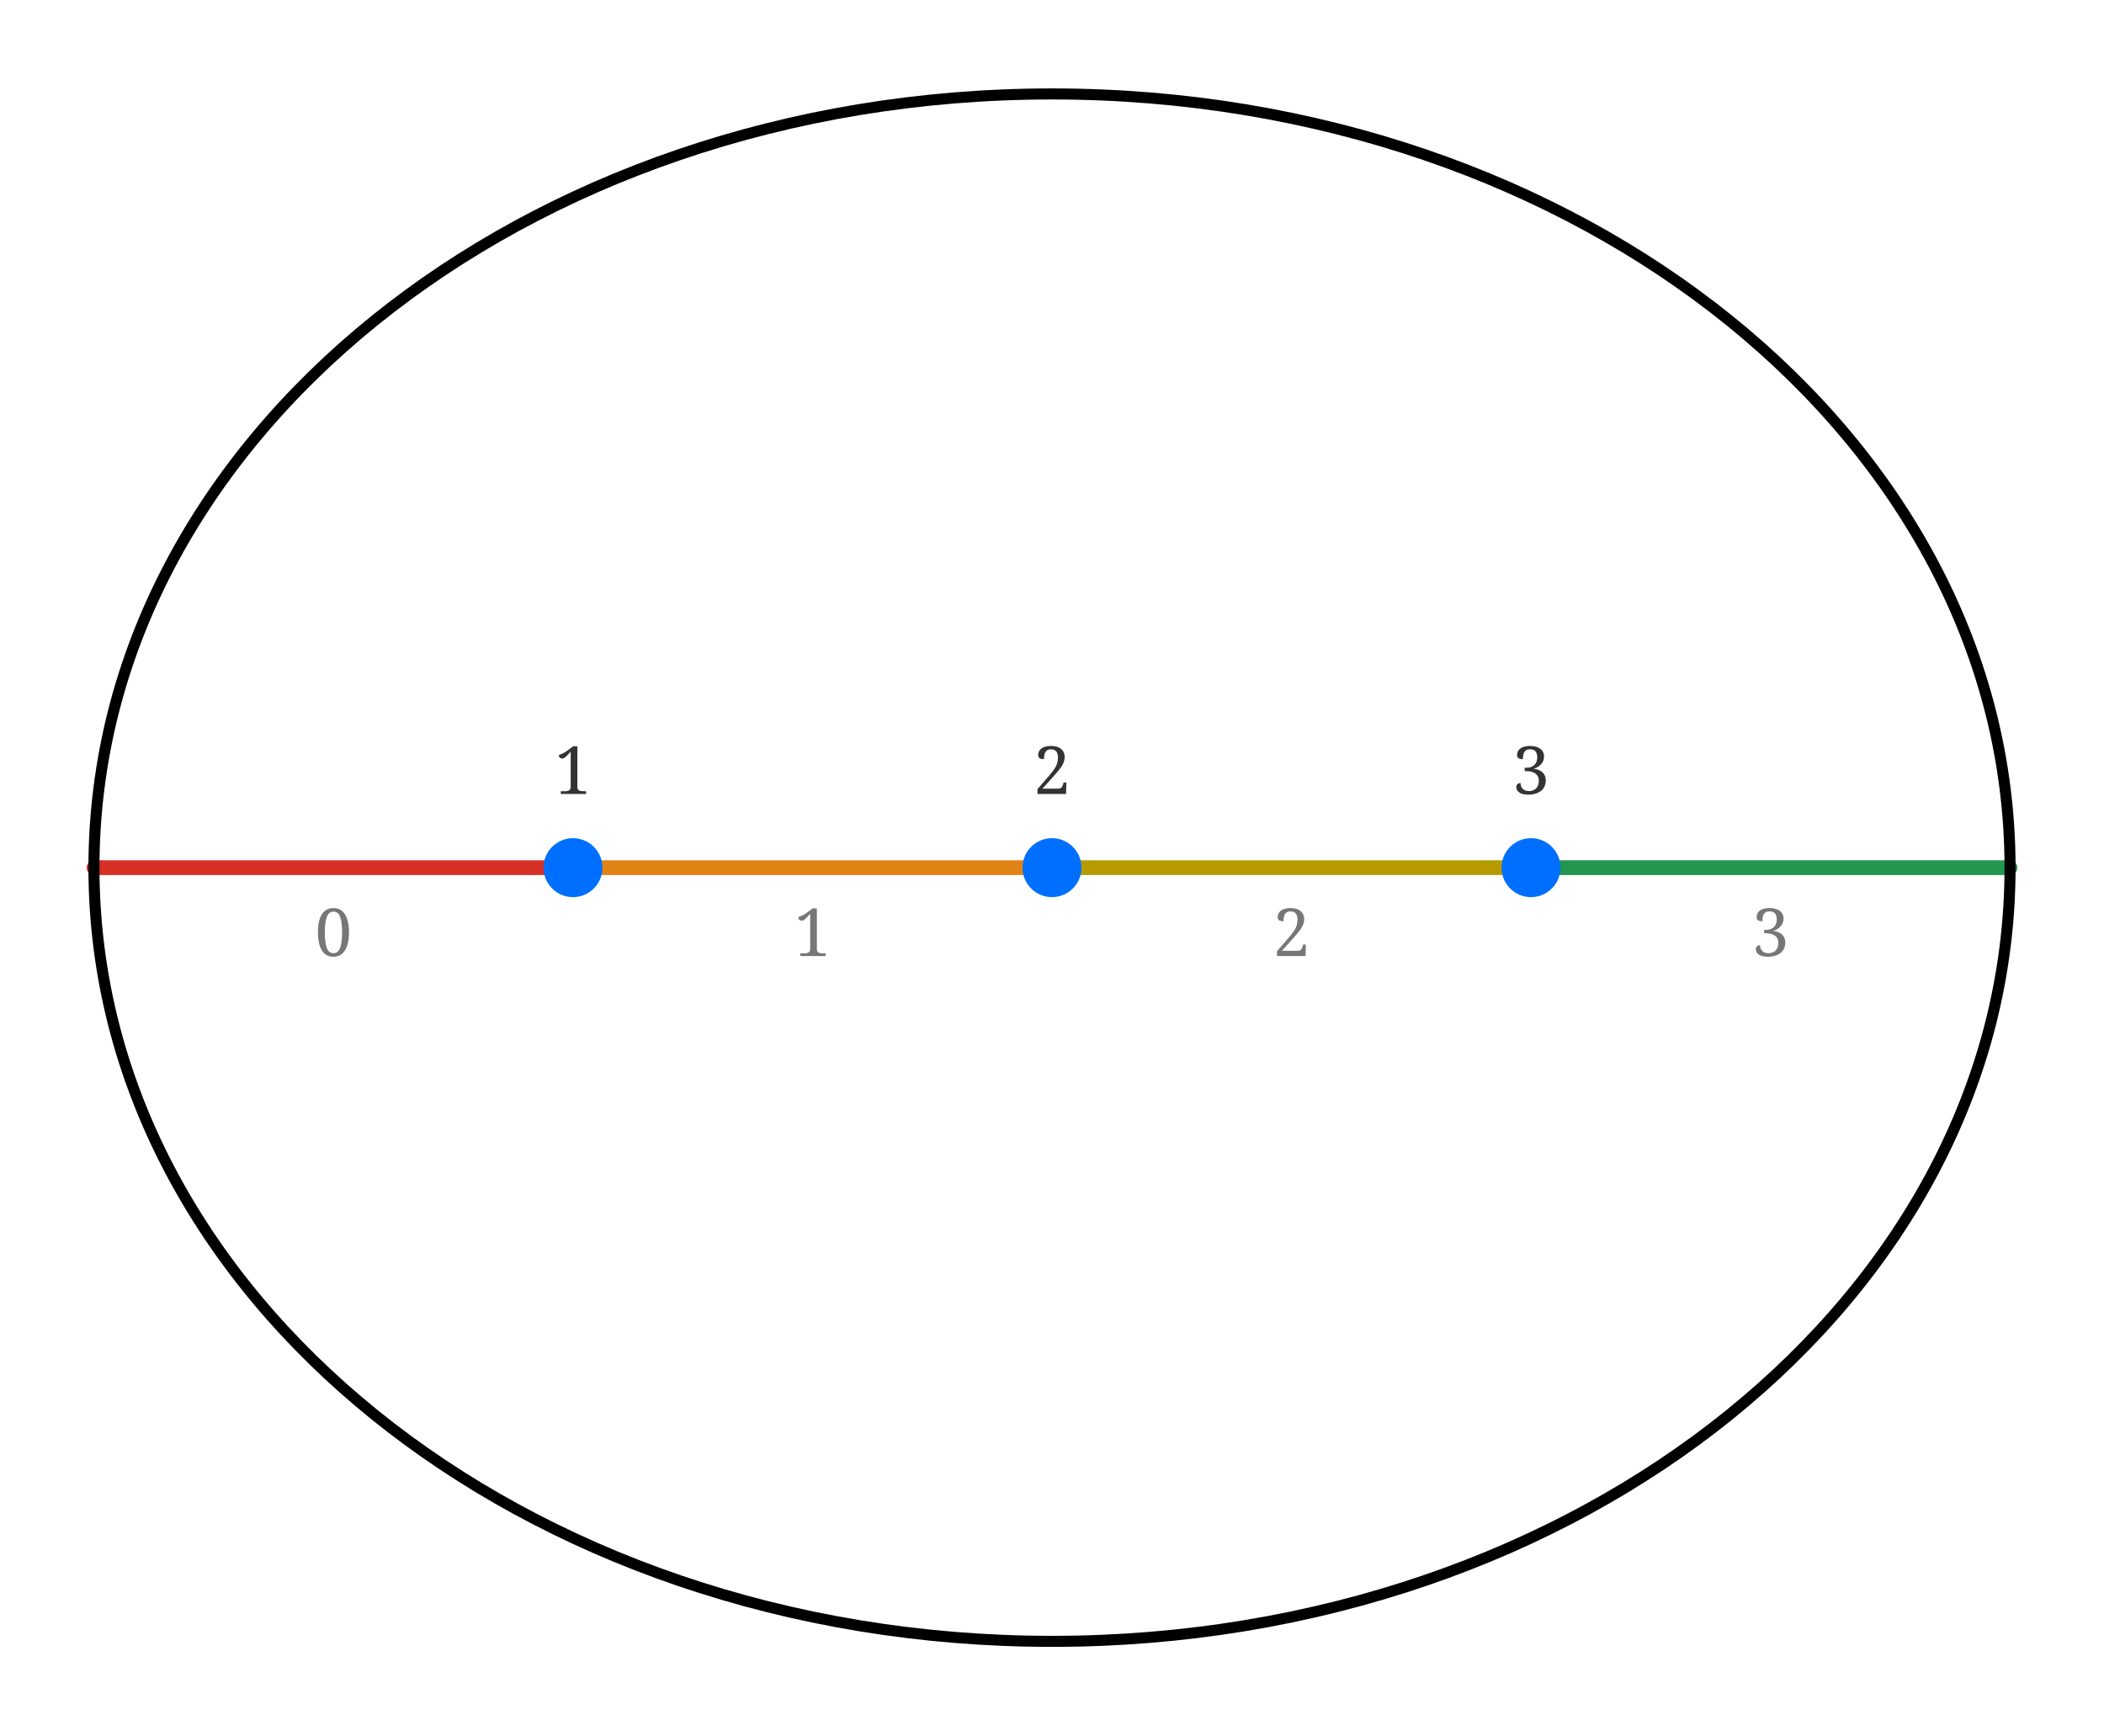
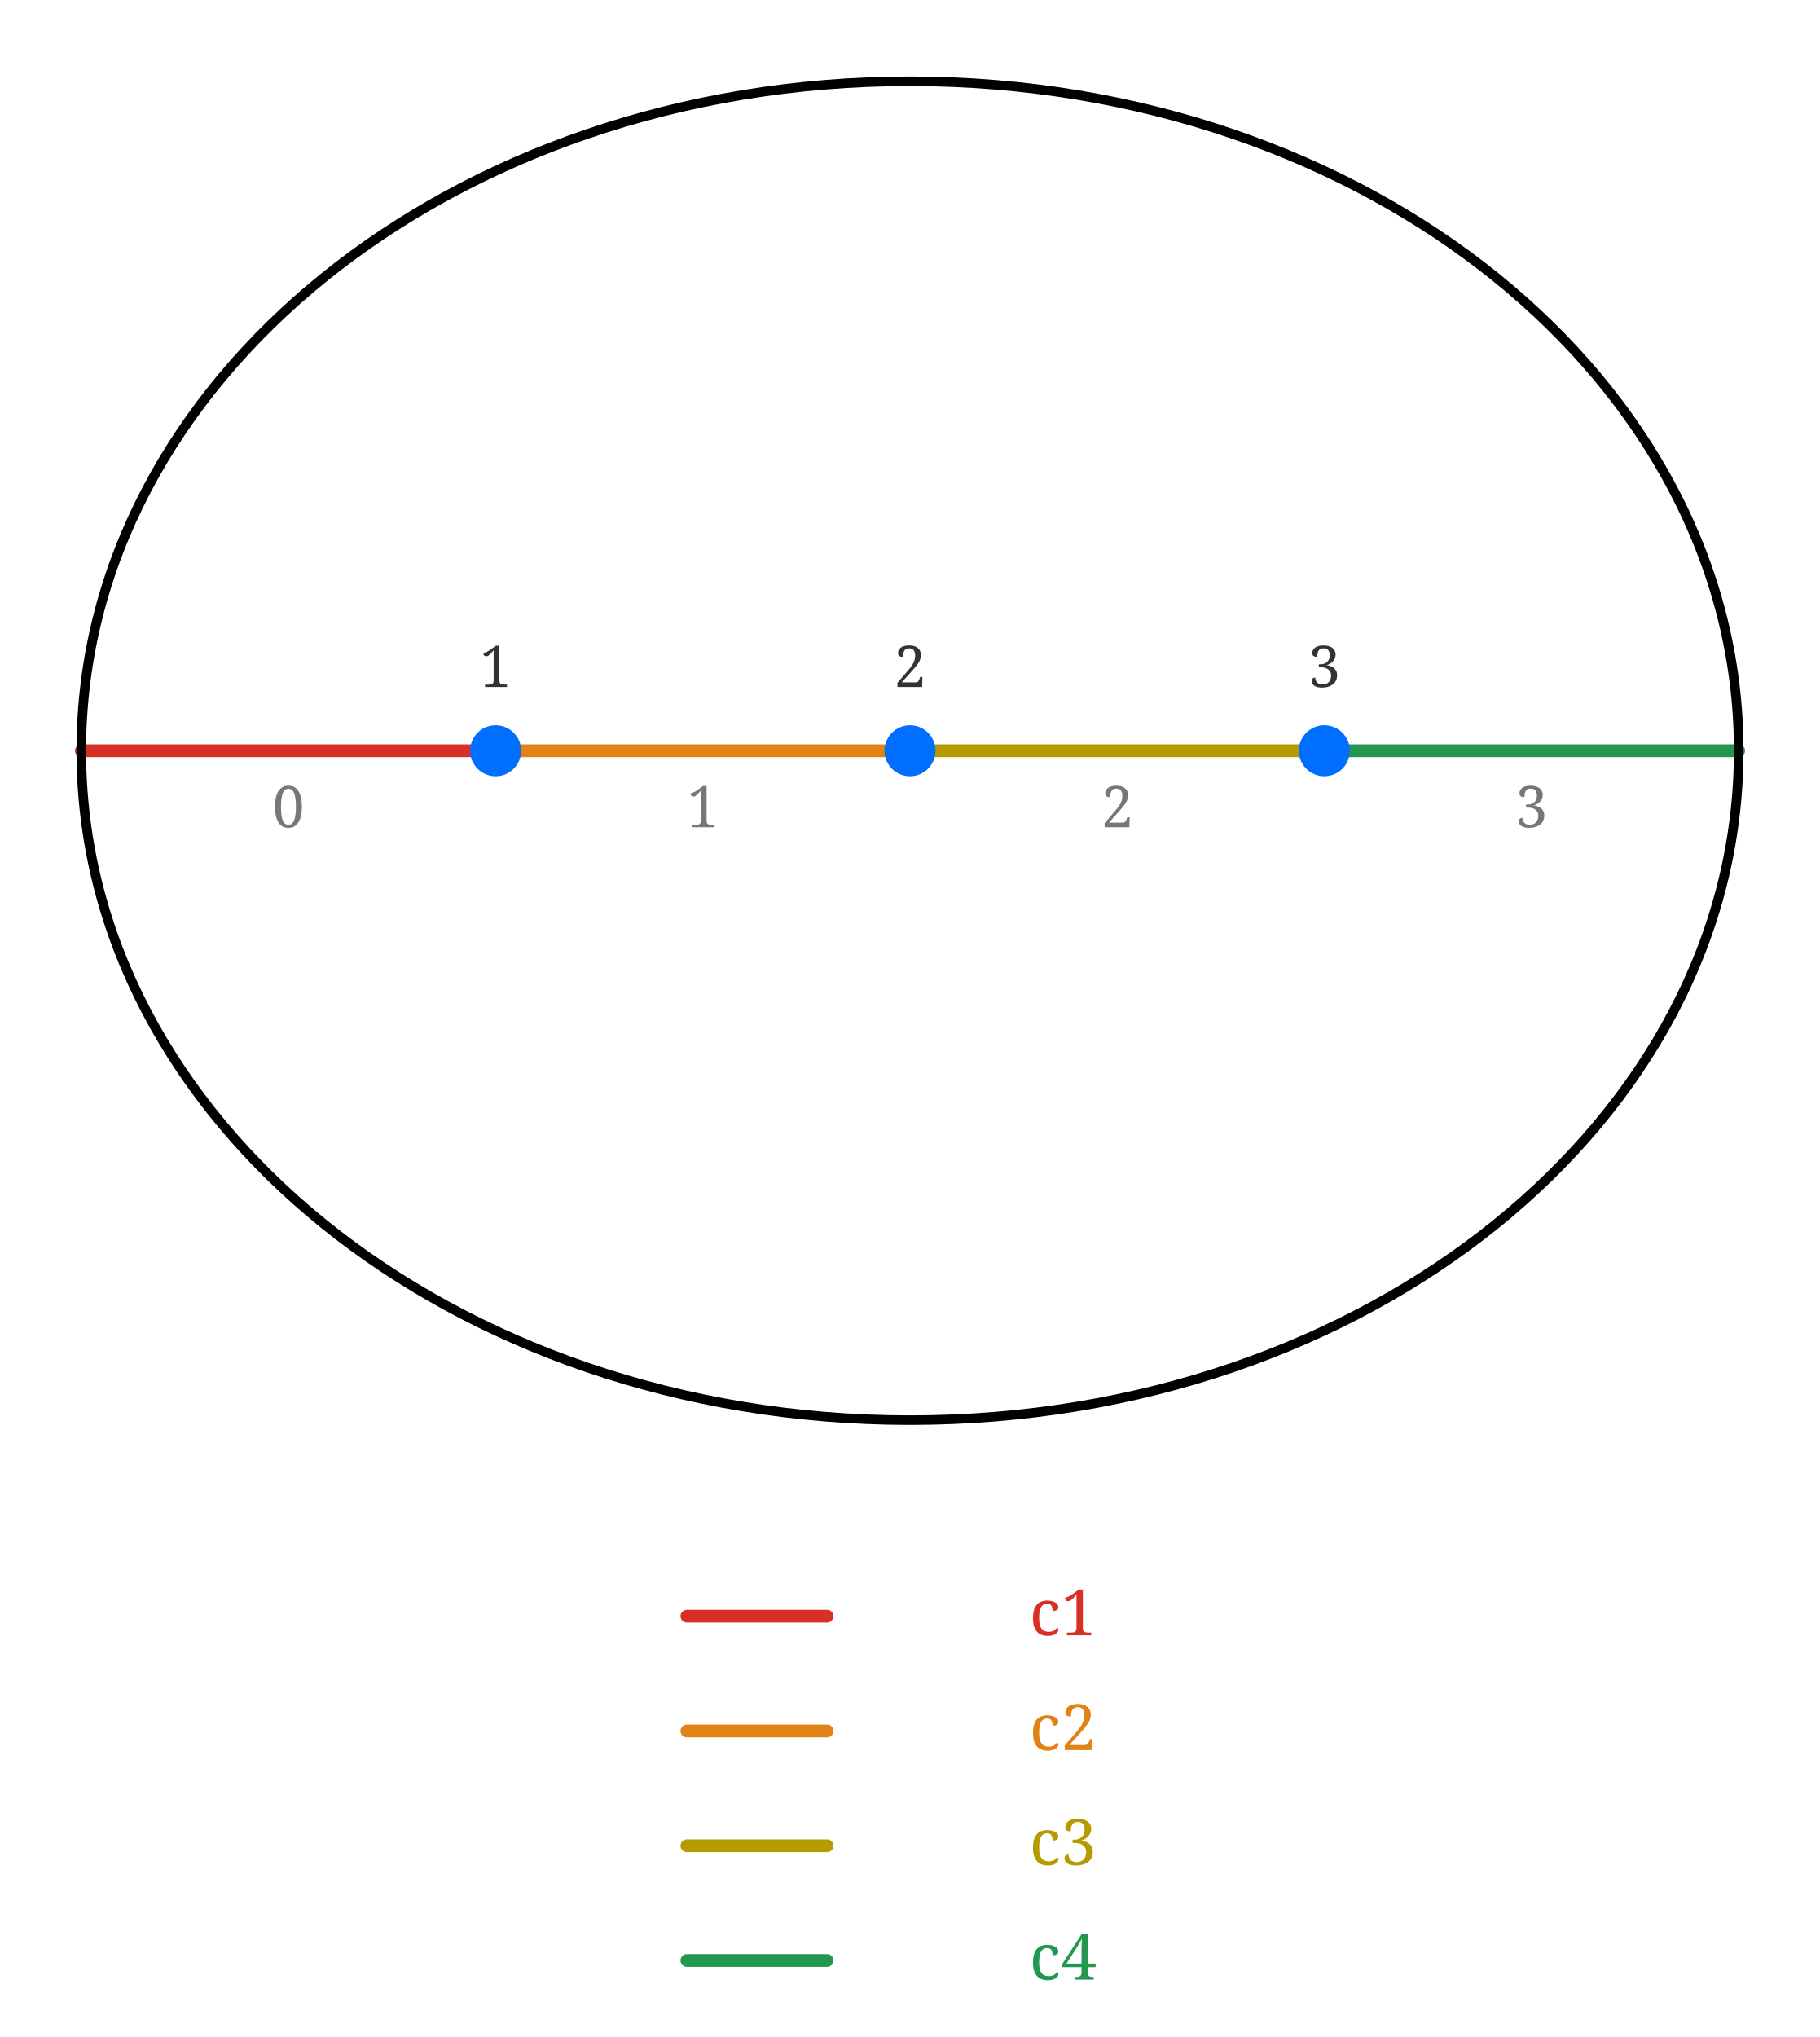
- <svg xmlns="http://www.w3.org/2000/svg" viewBox="0 0 285.5 235.5" width="285.5" height="235.5" role="img">
+ <svg xmlns="http://www.w3.org/2000/svg" viewBox="0 0 285.5 319.5" width="285.5" height="319.5" role="img">
  <path class="axis" d="M 12.75 117.75 L 272.75 117.75" fill="none" stroke="#aaaaaa" stroke-width="0.6" stroke-linecap="round" stroke-linejoin="round" stroke-dasharray="3 3" />
  <path class="arc" d="M 12.75 117.75 L 77.75 117.75" fill="none" stroke="#d73027" stroke-width="2" stroke-linecap="round" stroke-linejoin="round" />
  <path class="arc" d="M 77.75 117.75 L 142.75 117.75" fill="none" stroke="#e08214" stroke-width="2" stroke-linecap="round" stroke-linejoin="round" />
  <path class="arc" d="M 142.75 117.75 L 207.75 117.75" fill="none" stroke="#b59b00" stroke-width="2" stroke-linecap="round" stroke-linejoin="round" />
  <path class="arc" d="M 207.75 117.75 L 272.75 117.75" fill="none" stroke="#23964f" stroke-width="2" stroke-linecap="round" stroke-linejoin="round" />
+   <path class="curve-legend" d="M 107.75 253.5 L 129.75 253.5" fill="none" stroke="#d73027" stroke-width="2" stroke-linecap="round" stroke-linejoin="round" />
+   <path class="curve-legend" d="M 107.75 271.5 L 129.75 271.5" fill="none" stroke="#e08214" stroke-width="2" stroke-linecap="round" stroke-linejoin="round" />
+   <path class="curve-legend" d="M 107.75 289.5 L 129.75 289.5" fill="none" stroke="#b59b00" stroke-width="2" stroke-linecap="round" stroke-linejoin="round" />
+   <path class="curve-legend" d="M 107.75 307.5 L 129.75 307.5" fill="none" stroke="#23964f" stroke-width="2" stroke-linecap="round" stroke-linejoin="round" />
  <ellipse class="outer-boundary" cx="142.75" cy="117.75" rx="130" ry="105" fill="none" stroke="#000000" stroke-width="1.5" />
  <circle class="marked-point" cx="77.75" cy="117.75" r="4" fill="#006fff" />
  <circle class="marked-point" cx="142.75" cy="117.75" r="4" fill="#006fff" />
  <circle class="marked-point" cx="207.75" cy="117.75" r="4" fill="#006fff" />
  <text x="45.25" y="129.75" fill="#777777" font-size="9" font-family="serif" text-anchor="middle">0</text>
  <text x="110.25" y="129.75" fill="#777777" font-size="9" font-family="serif" text-anchor="middle">1</text>
  <text x="175.25" y="129.75" fill="#777777" font-size="9" font-family="serif" text-anchor="middle">2</text>
  <text x="240.25" y="129.75" fill="#777777" font-size="9" font-family="serif" text-anchor="middle">3</text>
  <text x="77.75" y="107.75" fill="#333333" font-size="9" font-family="serif" text-anchor="middle">1</text>
  <text x="142.75" y="107.75" fill="#333333" font-size="9" font-family="serif" text-anchor="middle">2</text>
  <text x="207.75" y="107.75" fill="#333333" font-size="9" font-family="serif" text-anchor="middle">3</text>
+   <text x="166.75" y="256.5" fill="#d73027" font-size="10" font-family="serif" text-anchor="middle">c1</text>
+   <text x="166.75" y="274.5" fill="#e08214" font-size="10" font-family="serif" text-anchor="middle">c2</text>
+   <text x="166.75" y="292.5" fill="#b59b00" font-size="10" font-family="serif" text-anchor="middle">c3</text>
+   <text x="166.75" y="310.5" fill="#23964f" font-size="10" font-family="serif" text-anchor="middle">c4</text>
</svg>
